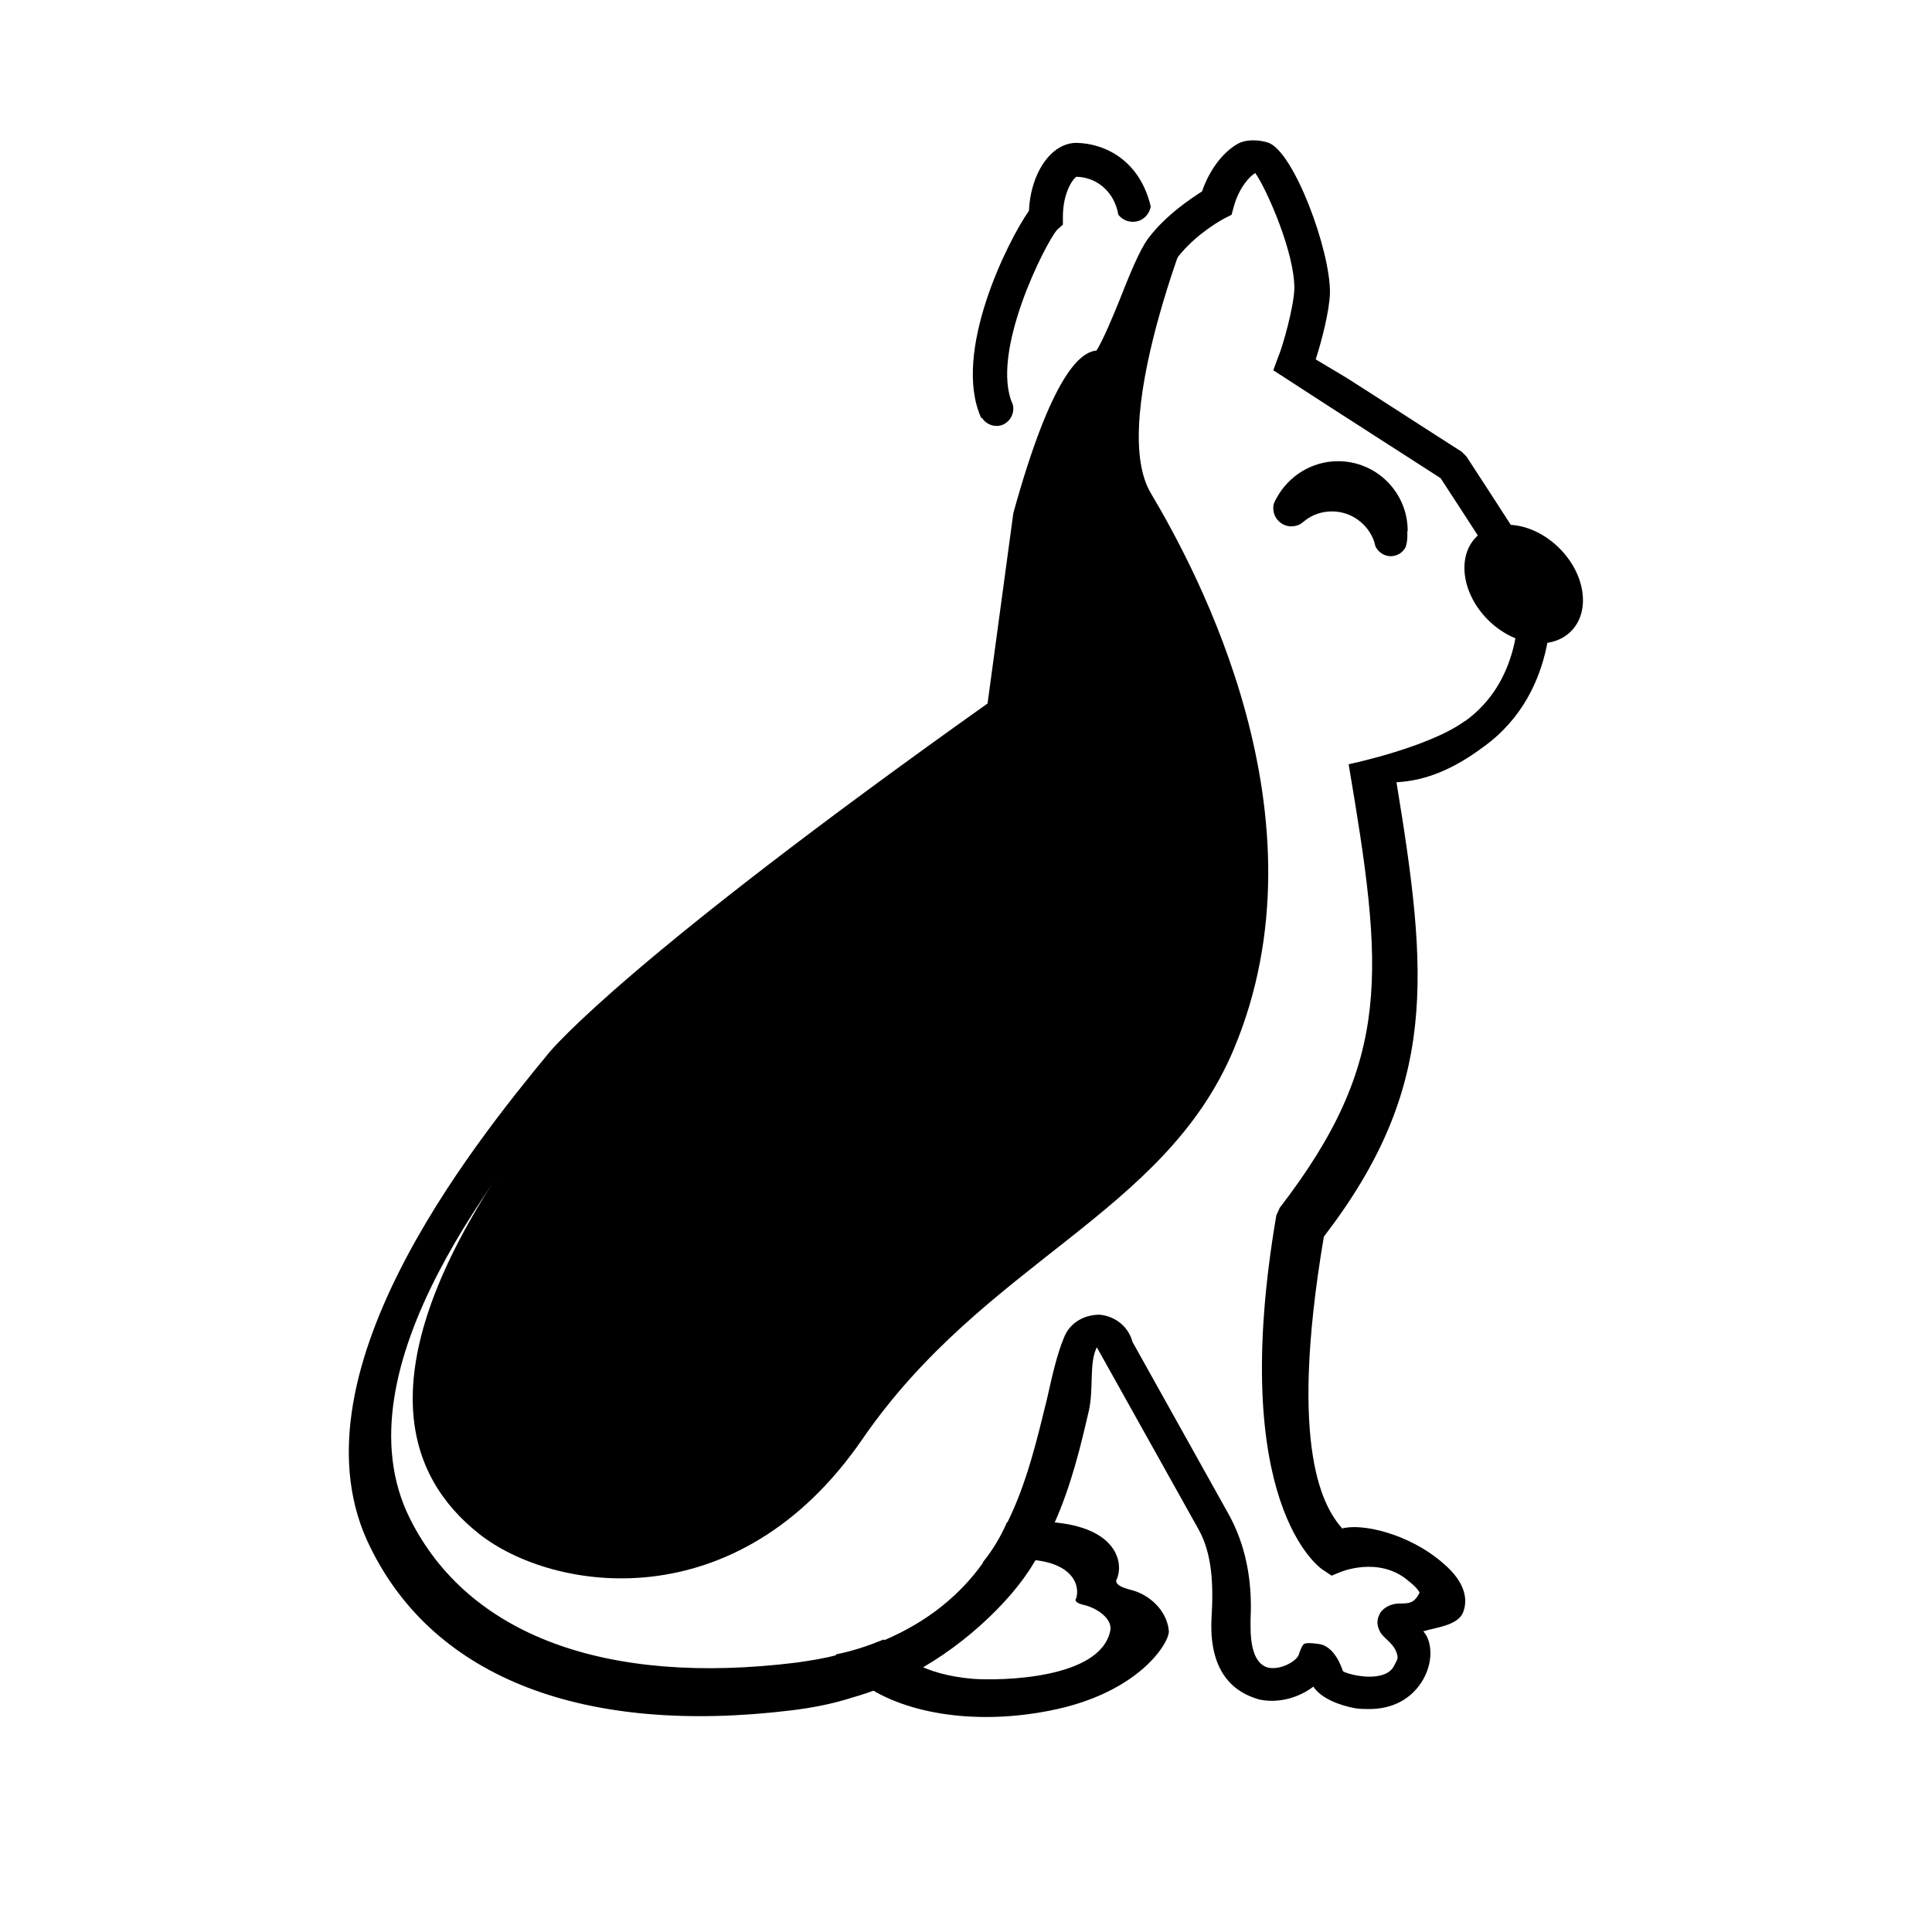
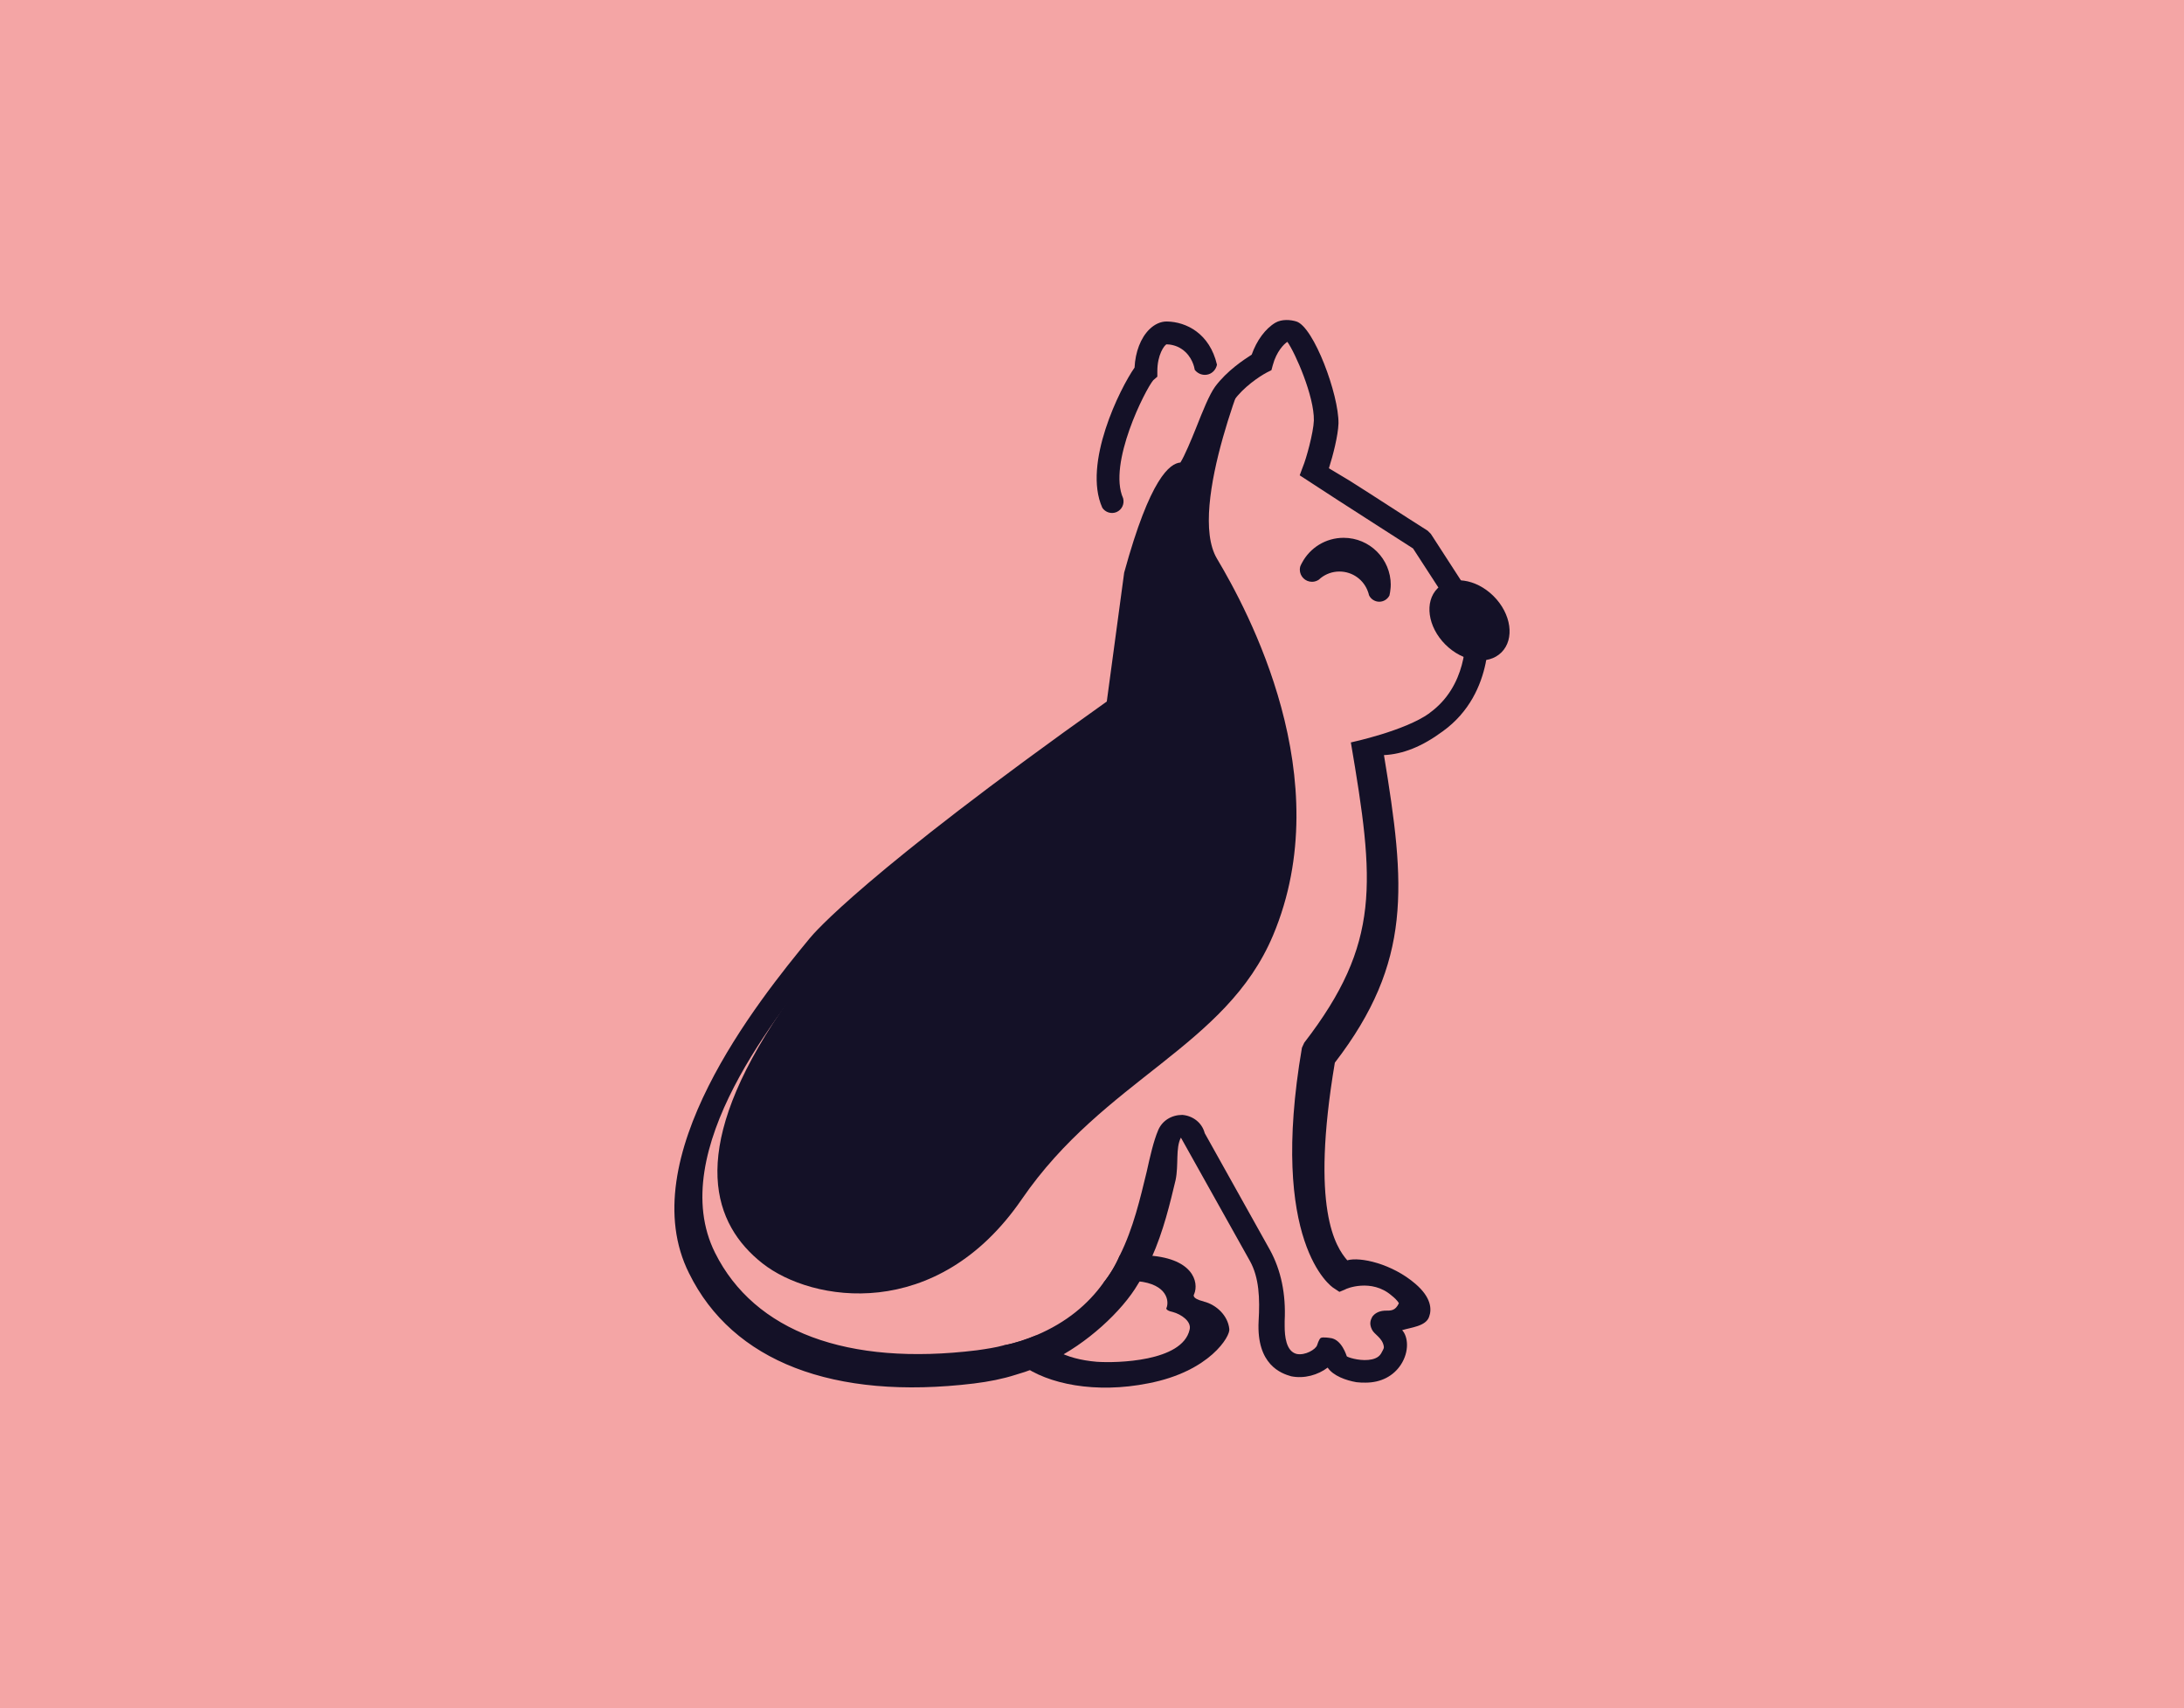
- <svg xmlns="http://www.w3.org/2000/svg" id="Capa_2" data-name="Capa 2" viewBox="0 0 56.93 56.93">
-   <path d="M28.91,12.31c-.86-1.92.78-5.2,1.41-6.1.03-.68.27-1.29.64-1.66.22-.22.49-.34.75-.34h.02c.84.02,1.86.52,2.18,1.88-.04.2-.18.36-.36.42-.22.07-.46,0-.6-.19-.01-.09-.1-.59-.56-.9-.25-.17-.52-.21-.67-.21-.09.04-.4.45-.4,1.18v.23s-.17.15-.17.15c-.34.39-1.99,3.63-1.31,5.14.07.24-.06.5-.28.6-.22.1-.49.01-.62-.19Z" />
-   <path d="M45.7,17.37l-.08-.2c-.8-1.23-1.59-2.47-2.41-3.72l-.14-.14c-1.13-.72-2.25-1.45-3.38-2.17l-.92-.55c.18-.56.4-1.41.42-1.95.02-1.25-1.07-4.2-1.83-4.44-.26-.08-.64-.11-.91.05-.44.26-.82.78-1.03,1.39-.34.22-1.07.7-1.59,1.39-.26.36-.54,1.05-.84,1.81-.2.5-.5,1.21-.68,1.49-.46.04-1.31.66-2.45,4.79l-.76,5.61c-10.56,7.5-12.77,10.11-12.93,10.3-2.25,2.73-7.76,9.59-5.25,14.58,1.89,3.84,6.29,5.53,12.39,4.79.66-.08,1.25-.2,1.81-.38.56-.16,1.07-.36,1.53-.6,1.55-.74,3.11-2.17,3.81-3.36.24-.36.42-.74.58-1.11.54-1.19.82-2.41,1.05-3.4.14-.68,0-1.39.23-1.85l3,5.37c.4.72.44,1.62.38,2.61-.1,1.91,1,2.28,1.41,2.4.58.12,1.17-.06,1.59-.38.24.36.8.56,1.25.64.14.02.28.02.4.02.68,0,1.21-.29,1.53-.78.38-.58.32-1.23.06-1.51.38-.12,1.04-.17,1.18-.58.12-.32.1-.84-.6-1.43-1.01-.88-2.41-1.18-2.97-1.02-.5-.58-1.62-2.22-.54-8.6,3.38-4.4,3.07-7.72,2.14-13.39.82-.04,1.65-.36,2.56-1.04,2.35-1.69,1.97-4.66,1.97-4.68ZM43.16,21.25c-1.07.78-3.42,1.27-3.42,1.27,1.03,6.09,1.31,8.73-2.03,13.07l-.1.22c-1.45,8.47,1.27,10.4,1.39,10.46l.24.16.24-.1s1.15-.5,2.03.26c.28.22.32.34.32.34-.16.33-.33.32-.62.32-.3.02-.45.16-.53.26-.06.12-.16.28-.02.56.1.22.45.35.52.73.01.08,0,.1-.12.32-.12.2-.36.26-.56.28-.44.04-.91-.12-.93-.16-.01-.02-.22-.76-.74-.8,0,0-.31-.05-.4,0-.08.05-.16.32-.16.32-.06.18-.52.46-.9.38-.46-.12-.52-.78-.52-1.21v-.22c.06-1.17-.16-2.21-.64-3.08l-2.84-5.09c-.12-.46-.52-.76-.97-.8-.46,0-.88.24-1.05.68-.2.48-.34,1.09-.5,1.81-.28,1.13-.58,2.45-1.17,3.64-.18.42-.42.82-.72,1.19-.66.92-1.59,1.71-2.9,2.27-.44.18-.9.34-1.41.44-.36.1-.76.16-1.17.22-5.65.7-9.69-.82-11.4-4.24-2.21-4.42,2.77-10.48,4.95-13.15.02-.02,2.31-2.69,12.85-10.17l.18-.12.8-5.97c.52-1.89,1.25-3.7,1.61-4h.04c.56,0,.86-.74,1.41-2.13.26-.62.54-1.31.74-1.57.42-.58,1.09-1.03,1.43-1.21l.2-.1.06-.22c.16-.6.5-.94.64-1.01.34.48,1.17,2.37,1.15,3.42-.02.54-.34,1.69-.48,2.01l-.14.38,1.65,1.07c1.09.7,2.19,1.41,3.28,2.11.78,1.19,1.53,2.37,2.29,3.52.02.46.06,2.47-1.57,3.64Z" />
-   <path d="M41.47,15.66c0,.05,0,.11,0,.16,0,.1-.02.2-.05.3-.08.16-.25.27-.44.27s-.37-.12-.45-.29c-.01-.05-.03-.1-.04-.15-.18-.51-.67-.88-1.24-.88-.31,0-.59.1-.81.28-.03.02-.06.05-.09.07h0c-.08.06-.19.09-.3.09-.29,0-.53-.24-.53-.53,0-.05,0-.1.02-.15.02-.05.05-.11.08-.16.35-.64,1.03-1.08,1.81-1.08,1.13,0,2.05.92,2.05,2.05Z" />
-   <path d="M33.33,46.85c-.58-.14-.42-.32-.42-.32.22-.52-.04-1.61-2.15-1.69-.32-.02-.68-.02-1.09.02-.18.42-.42.82-.72,1.19.5-.08.9-.12,1.23-.1,1.47.04,1.65.8,1.53,1.15,0,0-.12.12.26.2.38.1.84.42.74.78-.32,1.39-3.18,1.45-4.04,1.39-.7-.06-1.29-.22-1.75-.48-.42-.18-.72-.44-.88-.68-.44.18-.9.34-1.41.44,0,.02.02.02.02.04.16.3.42.56.74.8,1.15.86,3.24,1.27,5.53.82,2.69-.52,3.58-2.07,3.52-2.37-.06-.58-.56-1.05-1.11-1.19Z" />
-   <path d="M35.43,5.66s-2.85,6.63-1.52,8.87c1.33,2.24,5.32,9.56,2.44,16.4-2.05,4.87-7.33,6.23-10.94,11.48-3.7,5.38-9.14,4.49-11.29,2.79s-3.21-4.76.46-10.44c3.67-5.69,8.82-9.08,11.74-10.93,2.92-1.85,3.6-4.57,3.6-4.57l.68-5.44,1.02-2.47,1.71-1.82,2.09-3.85Z" />
-   <ellipse cx="44.9" cy="17.21" rx="1.49" ry="1.97" transform="translate(.98 36.79) rotate(-45)" />
+ <svg xmlns="http://www.w3.org/2000/svg" viewBox="0 0 353 276">
+   <defs>
+     <style>
+       .cls-1 {
+         fill: #f4a5a5;
+       }
+ 
+       .cls-2 {
+         fill: #141127;
+       }
+     </style>
+   </defs>
+   <g id="Capa_3" data-name="Capa 3">
+     <rect class="cls-1" x="-20.33" y="-12.78" width="393.65" height="317.22" />
+   </g>
+   <g id="Capa_2" data-name="Capa 2">
+     <g>
+       <path class="cls-2" d="M178.16,82.05c-3.19-7.12,2.88-19.31,5.22-22.64.12-2.52.99-4.8,2.39-6.18.83-.82,1.82-1.27,2.78-1.27h.07c3.13.06,6.9,1.93,8.08,6.98-.15.73-.66,1.33-1.35,1.55-.8.26-1.7-.02-2.24-.71-.05-.34-.39-2.19-2.08-3.35-.93-.64-1.92-.77-2.49-.78-.35.15-1.49,1.68-1.48,4.37v.86s-.65.56-.65.56c-1.26,1.46-7.39,13.5-4.88,19.09.25.9-.2,1.86-1.06,2.23-.84.36-1.83.05-2.32-.72Z" />
+       <path class="cls-2" d="M240.51,100.85l-.3-.74c-2.96-4.58-5.91-9.16-8.94-13.82l-.52-.52c-4.21-2.66-8.35-5.39-12.56-8.05l-3.4-2.04c.66-2.07,1.48-5.25,1.55-7.24.07-4.65-3.99-15.59-6.8-16.48-.96-.3-2.36-.4-3.39.19-1.63.96-3.03,2.88-3.84,5.17-1.26.81-3.99,2.59-5.91,5.17-.96,1.33-1.99,3.92-3.1,6.72-.74,1.85-1.85,4.51-2.51,5.54-1.7.15-4.88,2.44-9.09,17.8l-2.81,20.83c-39.23,27.85-47.43,37.53-48.02,38.27-8.35,10.12-28.8,35.61-19.49,54.15,7.02,14.26,23.35,20.54,46.03,17.8,2.44-.3,4.65-.74,6.72-1.4,2.07-.59,3.99-1.33,5.69-2.22,5.76-2.73,11.55-8.05,14.13-12.48.89-1.33,1.55-2.73,2.14-4.14,1.99-4.43,3.03-8.94,3.92-12.63.52-2.51-.03-5.17.86-6.87l11.16,19.95c1.48,2.66,1.62,6.01,1.4,9.71-.37,7.09,3.7,8.47,5.25,8.91,2.14.44,4.36-.22,5.91-1.4.89,1.33,2.96,2.07,4.65,2.36.52.07,1.03.07,1.48.07,2.51,0,4.5-1.08,5.69-2.88,1.42-2.16,1.18-4.57.22-5.6,1.4-.44,3.85-.62,4.36-2.17.44-1.18.37-3.1-2.22-5.32-3.77-3.25-8.94-4.4-11.01-3.8-1.85-2.14-6-8.23-2.01-31.94,12.56-16.33,11.41-28.65,7.94-49.71,3.03-.15,6.11-1.34,9.51-3.85,8.72-6.28,7.31-17.29,7.31-17.36ZM231.05,115.26c-3.99,2.88-12.71,4.73-12.71,4.73,3.84,22.61,4.88,32.43-7.54,48.54l-.37.81c-5.39,31.47,4.73,38.64,5.17,38.86l.89.59.89-.37c.15-.15,4.29-1.85,7.54.96,1.03.81,1.18,1.26,1.18,1.26-.6,1.22-1.21,1.19-2.32,1.19-1.11.07-1.67.58-1.96.95-.22.44-.59,1.06-.08,2.09.37.81,1.68,1.32,1.92,2.71.05.31,0,.37-.44,1.18-.44.74-1.33.96-2.07,1.03-1.63.15-3.39-.45-3.47-.59-.04-.06-.81-2.81-2.73-2.96,0,0-1.16-.19-1.48,0-.28.17-.59,1.18-.59,1.18-.22.66-1.92,1.7-3.32,1.4-1.7-.44-1.92-2.88-1.92-4.51v-.81c.22-4.36-.59-8.2-2.36-11.45l-10.56-18.91c-.44-1.7-1.92-2.81-3.62-2.95-1.7,0-3.25.89-3.92,2.51-.74,1.77-1.26,4.06-1.85,6.72-1.03,4.21-2.14,9.09-4.36,13.52-.66,1.55-1.55,3.03-2.66,4.43-2.44,3.4-5.91,6.35-10.79,8.42-1.63.67-3.32,1.26-5.25,1.63-1.33.37-2.81.59-4.36.81-20.98,2.59-35.98-3.03-42.33-15.74-8.2-16.4,10.27-38.93,18.4-48.83.07-.07,8.57-9.97,47.73-37.75l.66-.44,2.96-22.16c1.92-7.02,4.65-13.74,5.98-14.85h.15c2.07,0,3.18-2.73,5.25-7.91.96-2.29,1.99-4.88,2.73-5.84,1.55-2.14,4.06-3.84,5.32-4.51l.74-.37.22-.81c.59-2.22,1.85-3.47,2.36-3.77,1.26,1.77,4.36,8.79,4.28,12.71-.07,1.99-1.26,6.28-1.77,7.46l-.52,1.4,6.13,3.99c4.06,2.59,8.13,5.25,12.19,7.83,2.88,4.43,5.69,8.79,8.5,13.08.07,1.7.22,9.16-5.84,13.52Z" />
+       <path class="cls-2" d="M224.78,94.52c0,.2,0,.4-.03.6-.03.38-.09.75-.17,1.11-.3.6-.93,1.02-1.65,1.02s-1.38-.44-1.66-1.06c-.04-.19-.09-.37-.16-.55-.67-1.91-2.48-3.27-4.62-3.27-1.14,0-2.18.39-3.01,1.04-.11.09-.22.18-.32.28h0c-.32.21-.69.34-1.1.34-1.09,0-1.97-.88-1.97-1.97,0-.19.03-.37.08-.54.09-.2.18-.4.29-.59,1.28-2.39,3.81-4.01,6.71-4.01,4.21,0,7.62,3.41,7.62,7.62Z" />
+       <path class="cls-2" d="M194.56,210.34c-2.14-.52-1.55-1.18-1.55-1.18.81-1.92-.15-5.98-7.98-6.28-1.18-.07-2.51-.07-4.06.07-.66,1.55-1.55,3.03-2.66,4.43,1.85-.3,3.32-.44,4.58-.37,5.47.15,6.13,2.96,5.69,4.29,0,0-.44.44.96.74,1.4.37,3.1,1.55,2.73,2.88-1.18,5.17-11.82,5.39-15,5.17-2.59-.22-4.8-.81-6.5-1.77-1.55-.67-2.66-1.63-3.25-2.51-1.63.67-3.32,1.26-5.25,1.63,0,.07.07.07.07.15.59,1.11,1.55,2.07,2.73,2.95,4.28,3.18,12.04,4.73,20.54,3.03,9.97-1.92,13.3-7.68,13.08-8.79-.22-2.14-2.07-3.92-4.14-4.43Z" />
+       <path class="cls-2" d="M202.34,57.36s-10.59,24.61-5.64,32.93c4.95,8.31,19.74,35.52,9.06,60.89-7.61,18.07-27.23,23.15-40.61,42.64-13.73,20-33.93,16.66-41.92,10.36-7.99-6.3-11.92-17.67,1.7-38.78,13.62-21.11,32.75-33.73,43.59-40.6,10.84-6.87,13.37-16.98,13.37-16.98l2.53-20.21,3.8-9.16,6.36-6.76,7.75-14.31Z" />
+       <ellipse class="cls-2" cx="237.52" cy="100.26" rx="5.52" ry="7.31" transform="translate(-1.33 197.32) rotate(-45)" />
+     </g>
+   </g>
</svg>
